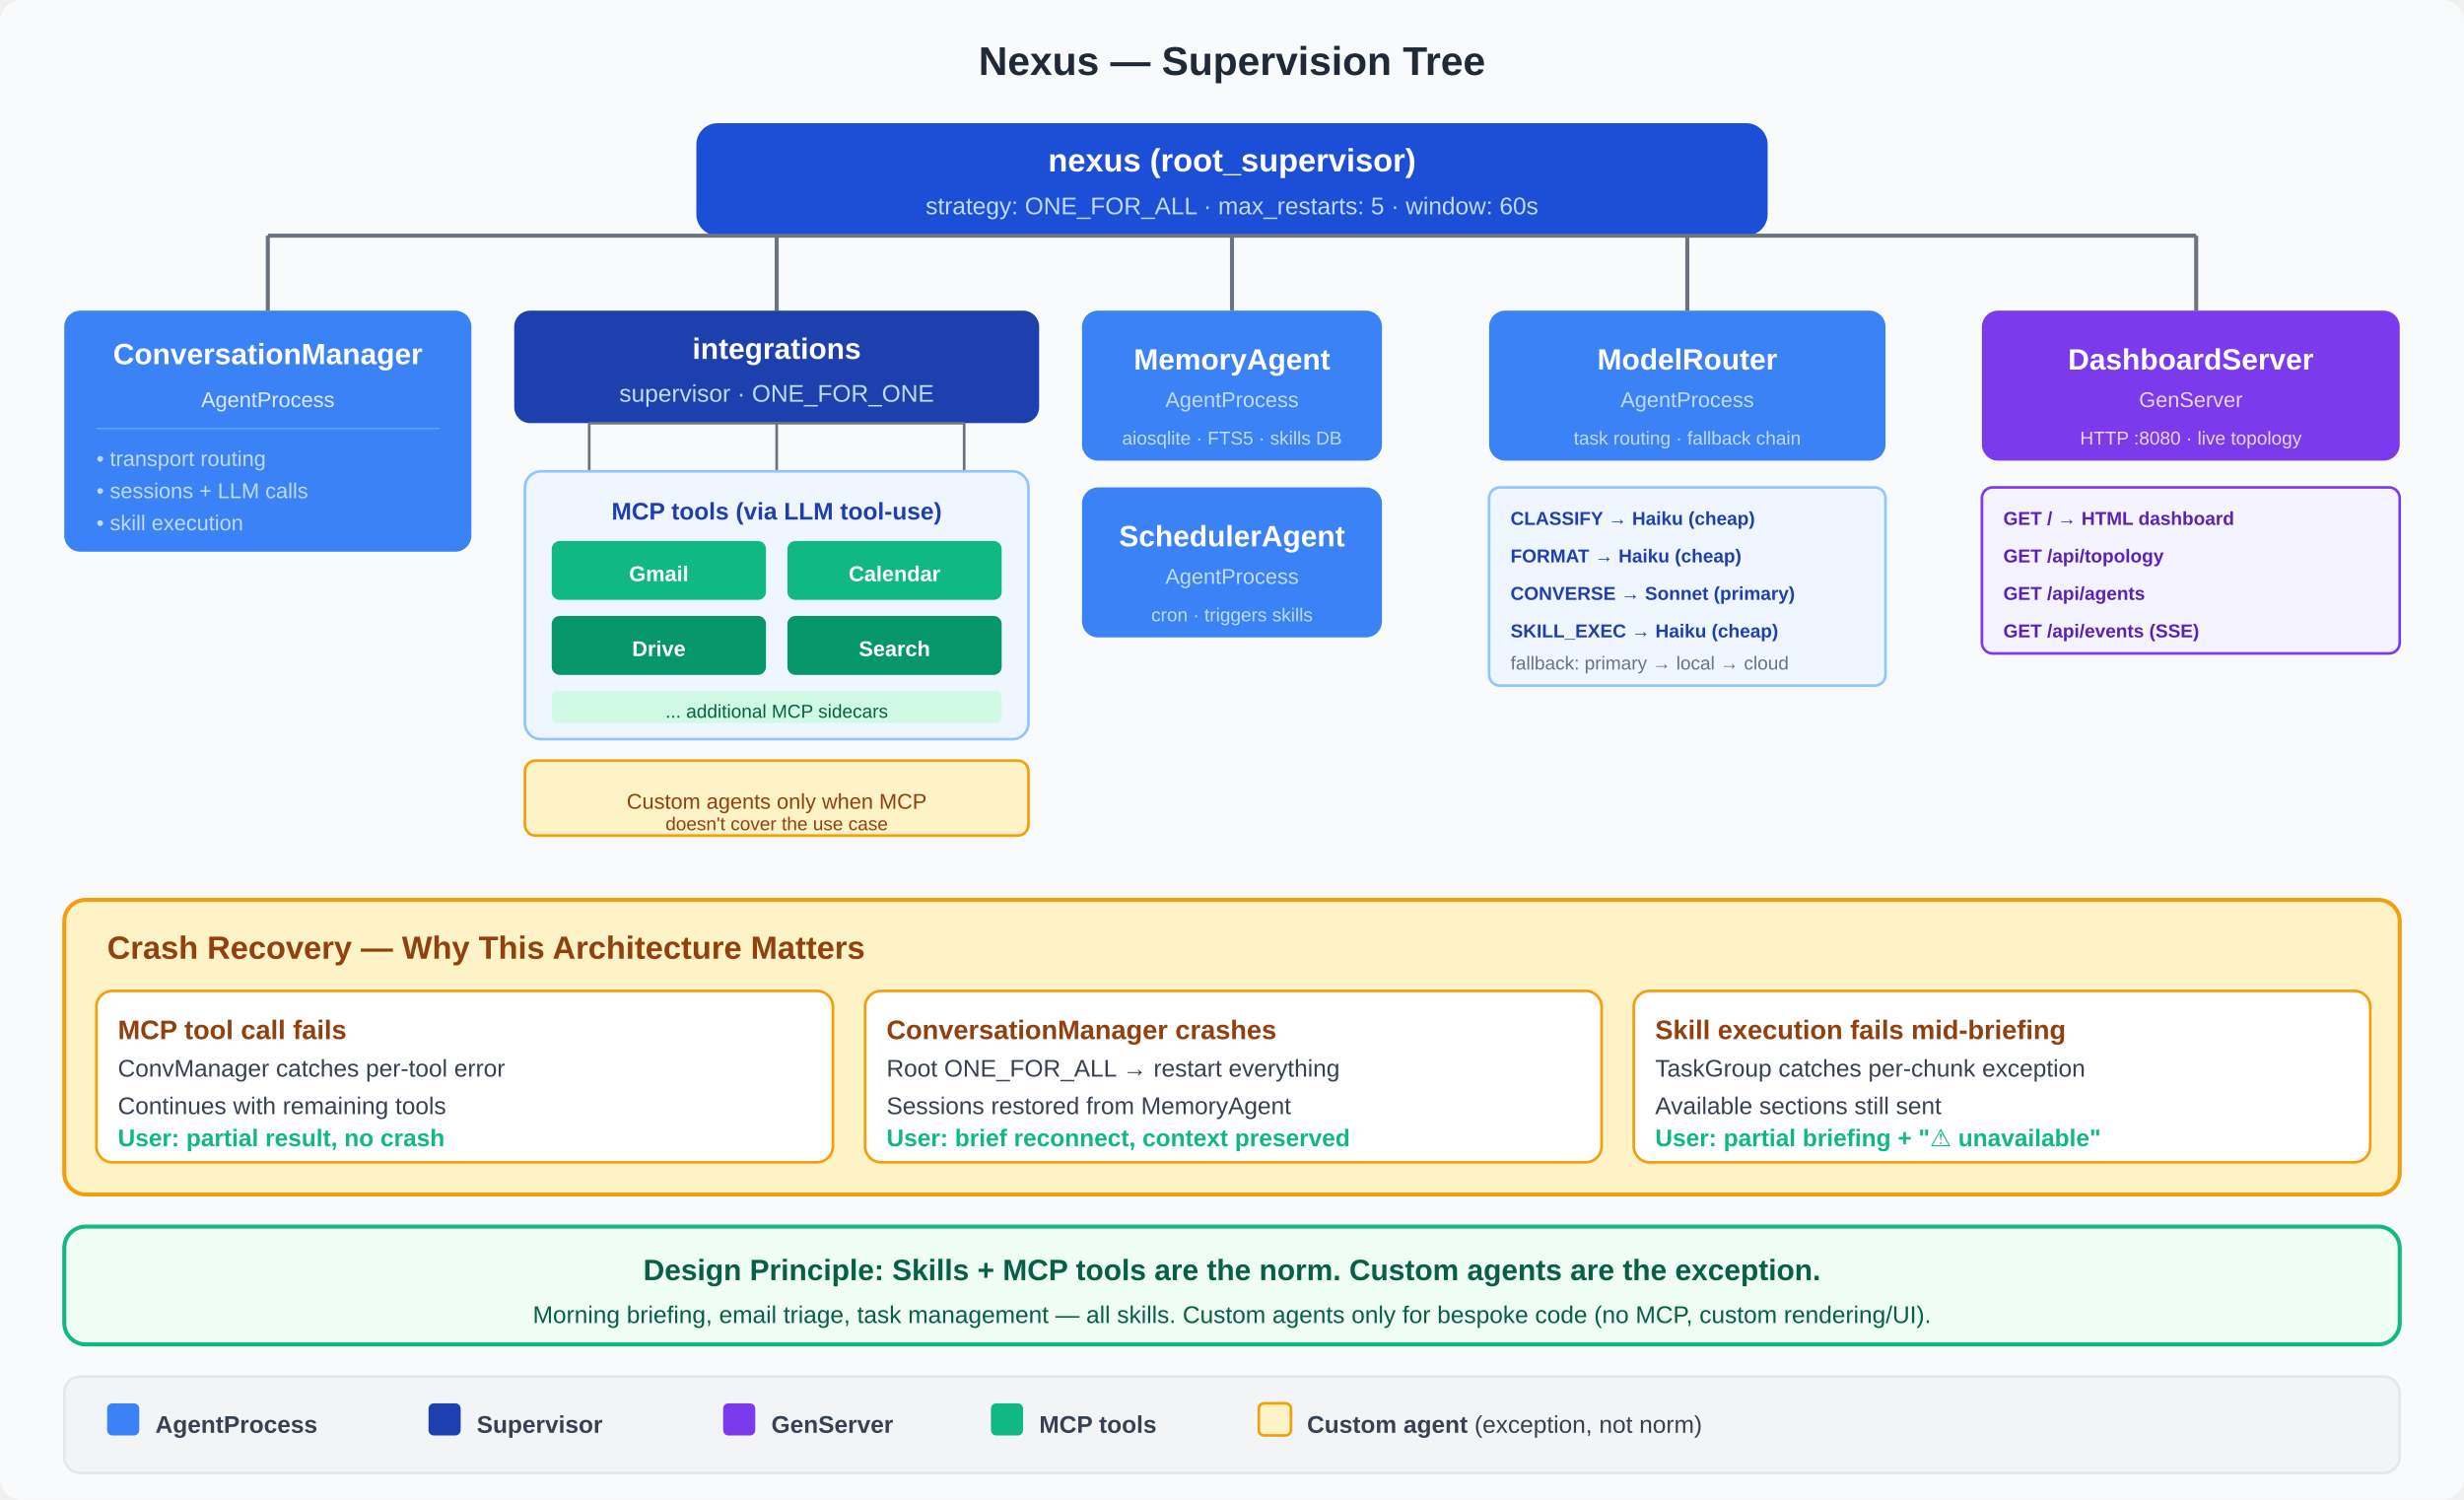
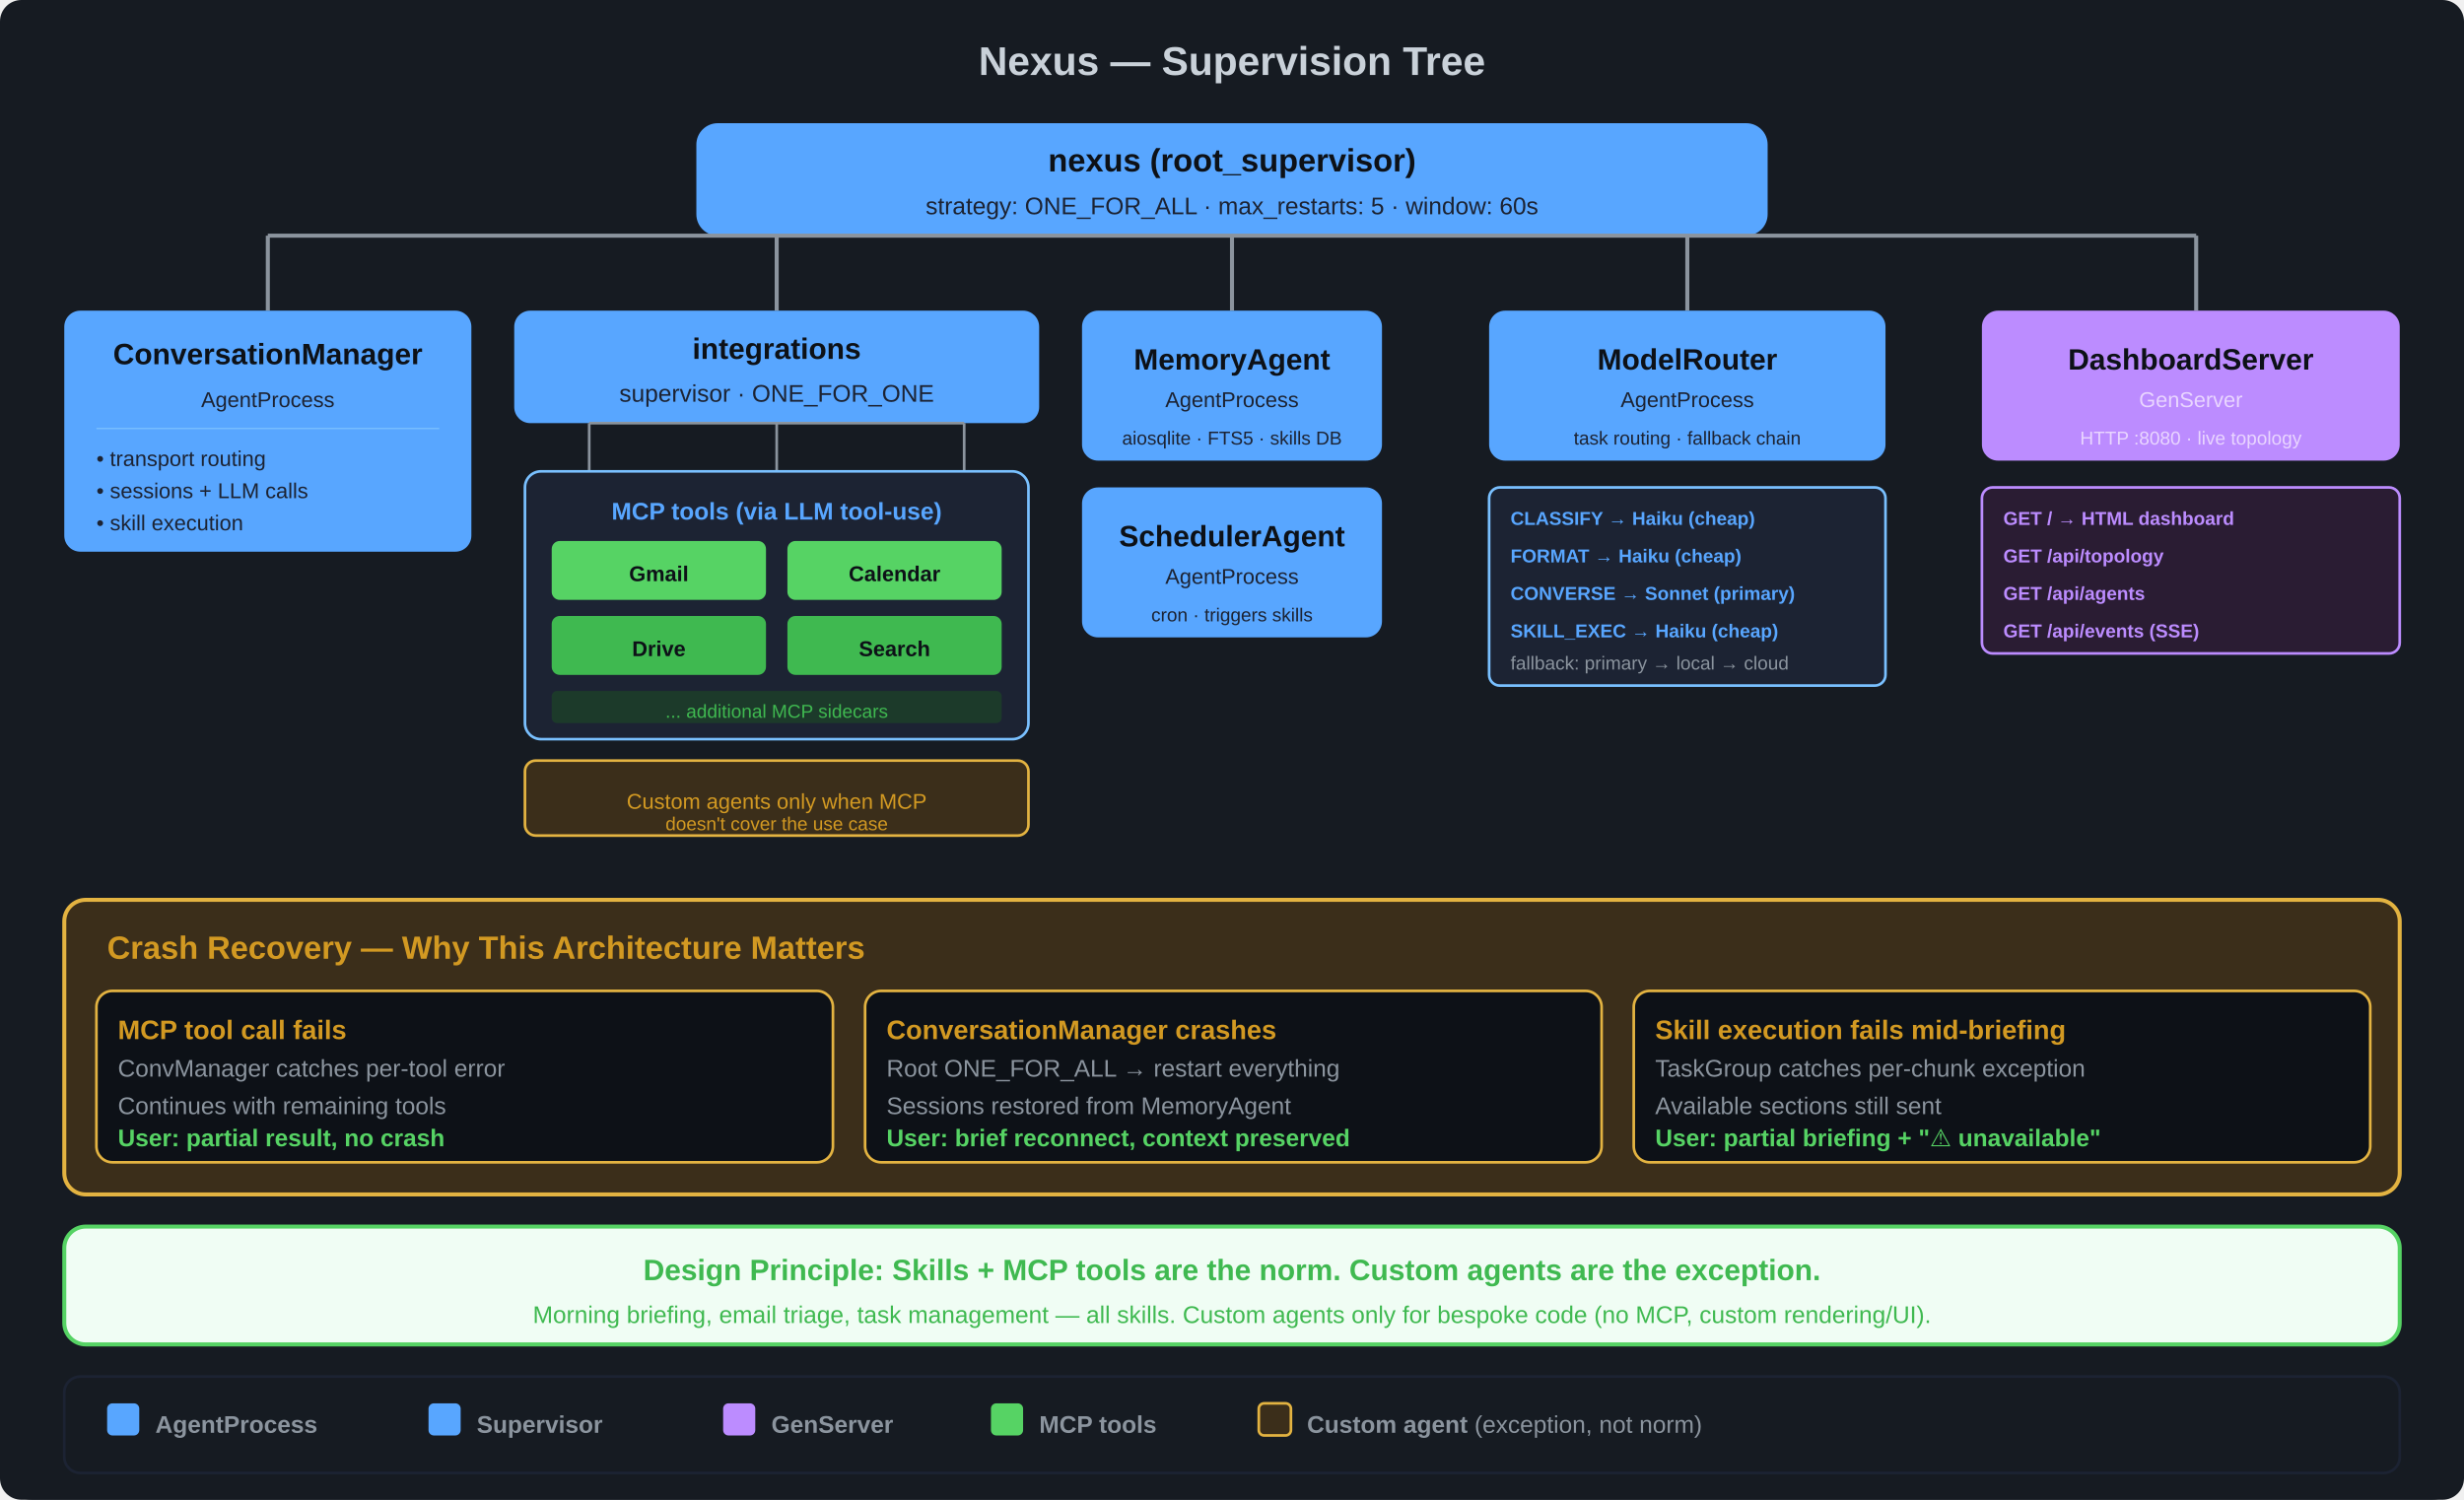
<svg xmlns="http://www.w3.org/2000/svg" viewBox="0 0 920 560" font-family="Arial, Helvetica, sans-serif">
  <defs>
    <marker id="arr" markerWidth="7" markerHeight="5" refX="7" refY="2.5" orient="auto">
-       <path d="M0,0 L7,2.5 L0,5 Z" fill="#6B7280" />
+       <path d="M0,0 L7,2.5 L0,5 Z" fill="#8b949e" />
    </marker>
  </defs>
-   <rect width="920" height="560" fill="#F9FAFB" rx="8" />
-   <text x="460" y="28" text-anchor="middle" font-size="15" font-weight="700" fill="#1F2937">Nexus — Supervision Tree</text>
-   <rect x="260" y="46" width="400" height="42" rx="8" fill="#1D4ED8" />
-   <text x="460" y="64" text-anchor="middle" font-size="12" font-weight="700" fill="#FFFFFF">nexus (root_supervisor)</text>
-   <text x="460" y="80" text-anchor="middle" font-size="9" fill="#BFDBFE">strategy: ONE_FOR_ALL · max_restarts: 5 · window: 60s</text>
-   <line x1="100" y1="88" x2="820" y2="88" stroke="#6B7280" stroke-width="1.5" />
-   <line x1="100" y1="88" x2="100" y2="116" stroke="#6B7280" stroke-width="1.5" />
-   <line x1="290" y1="88" x2="290" y2="116" stroke="#6B7280" stroke-width="1.5" />
-   <line x1="460" y1="88" x2="460" y2="116" stroke="#6B7280" stroke-width="1.5" />
-   <line x1="630" y1="88" x2="630" y2="116" stroke="#6B7280" stroke-width="1.5" />
-   <line x1="820" y1="88" x2="820" y2="116" stroke="#6B7280" stroke-width="1.5" />
-   <rect x="24" y="116" width="152" height="90" rx="6" fill="#3B82F6" />
-   <text x="100" y="136" text-anchor="middle" font-size="11" font-weight="700" fill="#FFFFFF">ConversationManager</text>
-   <text x="100" y="152" text-anchor="middle" font-size="8" fill="#DBEAFE">AgentProcess</text>
-   <line x1="36" y1="160" x2="164" y2="160" stroke="#60A5FA" stroke-width="0.5" />
-   <text x="36" y="174" font-size="8" fill="#BFDBFE">• transport routing</text>
-   <text x="36" y="186" font-size="8" fill="#BFDBFE">• sessions + LLM calls</text>
-   <text x="36" y="198" font-size="8" fill="#BFDBFE">• skill execution</text>
-   <rect x="192" y="116" width="196" height="42" rx="6" fill="#1E40AF" />
-   <text x="290" y="134" text-anchor="middle" font-size="11" font-weight="700" fill="#FFFFFF">integrations</text>
-   <text x="290" y="150" text-anchor="middle" font-size="9" fill="#BFDBFE">supervisor · ONE_FOR_ONE</text>
-   <line x1="220" y1="158" x2="220" y2="176" stroke="#6B7280" stroke-width="1" />
-   <line x1="290" y1="158" x2="290" y2="176" stroke="#6B7280" stroke-width="1" />
-   <line x1="360" y1="158" x2="360" y2="176" stroke="#6B7280" stroke-width="1" />
-   <line x1="220" y1="158" x2="360" y2="158" stroke="#6B7280" stroke-width="1" />
-   <rect x="196" y="176" width="188" height="100" rx="6" fill="#EFF6FF" stroke="#93C5FD" stroke-width="1" />
-   <text x="290" y="194" text-anchor="middle" font-size="9" font-weight="600" fill="#1E40AF">MCP tools (via LLM tool-use)</text>
-   <rect x="206" y="202" width="80" height="22" rx="3" fill="#10B981" />
-   <text x="246" y="217" text-anchor="middle" font-size="8" font-weight="600" fill="#FFFFFF">Gmail</text>
-   <rect x="294" y="202" width="80" height="22" rx="3" fill="#10B981" />
-   <text x="334" y="217" text-anchor="middle" font-size="8" font-weight="600" fill="#FFFFFF">Calendar</text>
-   <rect x="206" y="230" width="80" height="22" rx="3" fill="#059669" />
-   <text x="246" y="245" text-anchor="middle" font-size="8" font-weight="600" fill="#FFFFFF">Drive</text>
-   <rect x="294" y="230" width="80" height="22" rx="3" fill="#059669" />
-   <text x="334" y="245" text-anchor="middle" font-size="8" font-weight="600" fill="#FFFFFF">Search</text>
-   <rect x="206" y="258" width="168" height="12" rx="2" fill="#D1FAE5" />
-   <text x="290" y="268" text-anchor="middle" font-size="7" fill="#065F46">... additional MCP sidecars</text>
-   <rect x="196" y="284" width="188" height="28" rx="4" fill="#FEF3C7" stroke="#F59E0B" stroke-width="1" />
-   <text x="290" y="302" text-anchor="middle" font-size="8" fill="#92400E">Custom agents only when MCP</text>
-   <text x="290" y="310" text-anchor="middle" font-size="7" fill="#92400E">doesn't cover the use case</text>
-   <rect x="404" y="116" width="112" height="56" rx="6" fill="#3B82F6" />
-   <text x="460" y="138" text-anchor="middle" font-size="11" font-weight="700" fill="#FFFFFF">MemoryAgent</text>
-   <text x="460" y="152" text-anchor="middle" font-size="8" fill="#BFDBFE">AgentProcess</text>
-   <text x="460" y="166" text-anchor="middle" font-size="7" fill="#BFDBFE">aiosqlite · FTS5 · skills DB</text>
-   <rect x="404" y="182" width="112" height="56" rx="6" fill="#3B82F6" />
-   <text x="460" y="204" text-anchor="middle" font-size="11" font-weight="700" fill="#FFFFFF">SchedulerAgent</text>
-   <text x="460" y="218" text-anchor="middle" font-size="8" fill="#BFDBFE">AgentProcess</text>
-   <text x="460" y="232" text-anchor="middle" font-size="7" fill="#BFDBFE">cron · triggers skills</text>
-   <rect x="556" y="116" width="148" height="56" rx="6" fill="#3B82F6" />
-   <text x="630" y="138" text-anchor="middle" font-size="11" font-weight="700" fill="#FFFFFF">ModelRouter</text>
-   <text x="630" y="152" text-anchor="middle" font-size="8" fill="#BFDBFE">AgentProcess</text>
-   <text x="630" y="166" text-anchor="middle" font-size="7" fill="#BFDBFE">task routing · fallback chain</text>
-   <rect x="556" y="182" width="148" height="74" rx="4" fill="#EFF6FF" stroke="#93C5FD" stroke-width="1" />
-   <text x="564" y="196" font-size="7" fill="#1E40AF" font-weight="600">CLASSIFY → Haiku (cheap)</text>
-   <text x="564" y="210" font-size="7" fill="#1E40AF" font-weight="600">FORMAT → Haiku (cheap)</text>
-   <text x="564" y="224" font-size="7" fill="#1E40AF" font-weight="600">CONVERSE → Sonnet (primary)</text>
-   <text x="564" y="238" font-size="7" fill="#1E40AF" font-weight="600">SKILL_EXEC → Haiku (cheap)</text>
-   <text x="564" y="250" font-size="7" fill="#6B7280">fallback: primary → local → cloud</text>
-   <rect x="740" y="116" width="156" height="56" rx="6" fill="#7C3AED" />
-   <text x="818" y="138" text-anchor="middle" font-size="11" font-weight="700" fill="#FFFFFF">DashboardServer</text>
+   <rect width="920" height="560" rx="12" fill="#161b22" />
+   <rect width="920" height="560" fill="#161b22" rx="8" />
+   <text x="460" y="28" text-anchor="middle" font-size="15" font-weight="700" fill="#c9d1d9">Nexus — Supervision Tree</text>
+   <rect x="260" y="46" width="400" height="42" rx="8" fill="#58a6ff" />
+   <text x="460" y="64" text-anchor="middle" font-size="12" font-weight="700" fill="#0d1117">nexus (root_supervisor)</text>
+   <text x="460" y="80" text-anchor="middle" font-size="9" fill="#1c2333">strategy: ONE_FOR_ALL · max_restarts: 5 · window: 60s</text>
+   <line x1="100" y1="88" x2="820" y2="88" stroke="#8b949e" stroke-width="1.5" />
+   <line x1="100" y1="88" x2="100" y2="116" stroke="#8b949e" stroke-width="1.5" />
+   <line x1="290" y1="88" x2="290" y2="116" stroke="#8b949e" stroke-width="1.5" />
+   <line x1="460" y1="88" x2="460" y2="116" stroke="#8b949e" stroke-width="1.5" />
+   <line x1="630" y1="88" x2="630" y2="116" stroke="#8b949e" stroke-width="1.5" />
+   <line x1="820" y1="88" x2="820" y2="116" stroke="#8b949e" stroke-width="1.5" />
+   <rect x="24" y="116" width="152" height="90" rx="6" fill="#58a6ff" />
+   <text x="100" y="136" text-anchor="middle" font-size="11" font-weight="700" fill="#0d1117">ConversationManager</text>
+   <text x="100" y="152" text-anchor="middle" font-size="8" fill="#1c2333">AgentProcess</text>
+   <line x1="36" y1="160" x2="164" y2="160" stroke="#79c0ff" stroke-width="0.5" />
+   <text x="36" y="174" font-size="8" fill="#1c2333">• transport routing</text>
+   <text x="36" y="186" font-size="8" fill="#1c2333">• sessions + LLM calls</text>
+   <text x="36" y="198" font-size="8" fill="#1c2333">• skill execution</text>
+   <rect x="192" y="116" width="196" height="42" rx="6" fill="#58a6ff" />
+   <text x="290" y="134" text-anchor="middle" font-size="11" font-weight="700" fill="#0d1117">integrations</text>
+   <text x="290" y="150" text-anchor="middle" font-size="9" fill="#1c2333">supervisor · ONE_FOR_ONE</text>
+   <line x1="220" y1="158" x2="220" y2="176" stroke="#8b949e" stroke-width="1" />
+   <line x1="290" y1="158" x2="290" y2="176" stroke="#8b949e" stroke-width="1" />
+   <line x1="360" y1="158" x2="360" y2="176" stroke="#8b949e" stroke-width="1" />
+   <line x1="220" y1="158" x2="360" y2="158" stroke="#8b949e" stroke-width="1" />
+   <rect x="196" y="176" width="188" height="100" rx="6" fill="#1c2333" stroke="#79c0ff" stroke-width="1" />
+   <text x="290" y="194" text-anchor="middle" font-size="9" font-weight="600" fill="#58a6ff">MCP tools (via LLM tool-use)</text>
+   <rect x="206" y="202" width="80" height="22" rx="3" fill="#56d364" />
+   <text x="246" y="217" text-anchor="middle" font-size="8" font-weight="600" fill="#0d1117">Gmail</text>
+   <rect x="294" y="202" width="80" height="22" rx="3" fill="#56d364" />
+   <text x="334" y="217" text-anchor="middle" font-size="8" font-weight="600" fill="#0d1117">Calendar</text>
+   <rect x="206" y="230" width="80" height="22" rx="3" fill="#3fb950" />
+   <text x="246" y="245" text-anchor="middle" font-size="8" font-weight="600" fill="#0d1117">Drive</text>
+   <rect x="294" y="230" width="80" height="22" rx="3" fill="#3fb950" />
+   <text x="334" y="245" text-anchor="middle" font-size="8" font-weight="600" fill="#0d1117">Search</text>
+   <rect x="206" y="258" width="168" height="12" rx="2" fill="#1c3a2a" />
+   <text x="290" y="268" text-anchor="middle" font-size="7" fill="#3fb950">... additional MCP sidecars</text>
+   <rect x="196" y="284" width="188" height="28" rx="4" fill="#3b2e1a" stroke="#e3b341" stroke-width="1" />
+   <text x="290" y="302" text-anchor="middle" font-size="8" fill="#d29922">Custom agents only when MCP</text>
+   <text x="290" y="310" text-anchor="middle" font-size="7" fill="#d29922">doesn't cover the use case</text>
+   <rect x="404" y="116" width="112" height="56" rx="6" fill="#58a6ff" />
+   <text x="460" y="138" text-anchor="middle" font-size="11" font-weight="700" fill="#0d1117">MemoryAgent</text>
+   <text x="460" y="152" text-anchor="middle" font-size="8" fill="#1c2333">AgentProcess</text>
+   <text x="460" y="166" text-anchor="middle" font-size="7" fill="#1c2333">aiosqlite · FTS5 · skills DB</text>
+   <rect x="404" y="182" width="112" height="56" rx="6" fill="#58a6ff" />
+   <text x="460" y="204" text-anchor="middle" font-size="11" font-weight="700" fill="#0d1117">SchedulerAgent</text>
+   <text x="460" y="218" text-anchor="middle" font-size="8" fill="#1c2333">AgentProcess</text>
+   <text x="460" y="232" text-anchor="middle" font-size="7" fill="#1c2333">cron · triggers skills</text>
+   <rect x="556" y="116" width="148" height="56" rx="6" fill="#58a6ff" />
+   <text x="630" y="138" text-anchor="middle" font-size="11" font-weight="700" fill="#0d1117">ModelRouter</text>
+   <text x="630" y="152" text-anchor="middle" font-size="8" fill="#1c2333">AgentProcess</text>
+   <text x="630" y="166" text-anchor="middle" font-size="7" fill="#1c2333">task routing · fallback chain</text>
+   <rect x="556" y="182" width="148" height="74" rx="4" fill="#1c2333" stroke="#79c0ff" stroke-width="1" />
+   <text x="564" y="196" font-size="7" fill="#58a6ff" font-weight="600">CLASSIFY → Haiku (cheap)</text>
+   <text x="564" y="210" font-size="7" fill="#58a6ff" font-weight="600">FORMAT → Haiku (cheap)</text>
+   <text x="564" y="224" font-size="7" fill="#58a6ff" font-weight="600">CONVERSE → Sonnet (primary)</text>
+   <text x="564" y="238" font-size="7" fill="#58a6ff" font-weight="600">SKILL_EXEC → Haiku (cheap)</text>
+   <text x="564" y="250" font-size="7" fill="#8b949e">fallback: primary → local → cloud</text>
+   <rect x="740" y="116" width="156" height="56" rx="6" fill="#bc8cff" />
+   <text x="818" y="138" text-anchor="middle" font-size="11" font-weight="700" fill="#0d1117">DashboardServer</text>
  <text x="818" y="152" text-anchor="middle" font-size="8" fill="#E9D5FF">GenServer</text>
  <text x="818" y="166" text-anchor="middle" font-size="7" fill="#E9D5FF">HTTP :8080 · live topology</text>
-   <rect x="740" y="182" width="156" height="62" rx="4" fill="#F5F3FF" stroke="#7C3AED" stroke-width="1" />
-   <text x="748" y="196" font-size="7" fill="#5B21B6" font-weight="600">GET / → HTML dashboard</text>
-   <text x="748" y="210" font-size="7" fill="#5B21B6" font-weight="600">GET /api/topology</text>
-   <text x="748" y="224" font-size="7" fill="#5B21B6" font-weight="600">GET /api/agents</text>
-   <text x="748" y="238" font-size="7" fill="#5B21B6" font-weight="600">GET /api/events (SSE)</text>
-   <rect x="24" y="336" width="872" height="110" rx="8" fill="#FEF3C7" stroke="#F59E0B" stroke-width="1.5" />
-   <text x="40" y="358" font-size="12" font-weight="700" fill="#92400E">Crash Recovery — Why This Architecture Matters</text>
-   <rect x="36" y="370" width="275" height="64" rx="6" fill="#FFFFFF" stroke="#F59E0B" stroke-width="1" />
-   <text x="44" y="388" font-size="10" font-weight="700" fill="#92400E">MCP tool call fails</text>
-   <text x="44" y="402" font-size="9" fill="#374151">ConvManager catches per-tool error</text>
-   <text x="44" y="416" font-size="9" fill="#374151">Continues with remaining tools</text>
-   <text x="44" y="428" font-size="9" fill="#10B981" font-weight="600">User: partial result, no crash</text>
-   <rect x="323" y="370" width="275" height="64" rx="6" fill="#FFFFFF" stroke="#F59E0B" stroke-width="1" />
-   <text x="331" y="388" font-size="10" font-weight="700" fill="#92400E">ConversationManager crashes</text>
-   <text x="331" y="402" font-size="9" fill="#374151">Root ONE_FOR_ALL → restart everything</text>
-   <text x="331" y="416" font-size="9" fill="#374151">Sessions restored from MemoryAgent</text>
-   <text x="331" y="428" font-size="9" fill="#10B981" font-weight="600">User: brief reconnect, context preserved</text>
-   <rect x="610" y="370" width="275" height="64" rx="6" fill="#FFFFFF" stroke="#F59E0B" stroke-width="1" />
-   <text x="618" y="388" font-size="10" font-weight="700" fill="#92400E">Skill execution fails mid-briefing</text>
-   <text x="618" y="402" font-size="9" fill="#374151">TaskGroup catches per-chunk exception</text>
-   <text x="618" y="416" font-size="9" fill="#374151">Available sections still sent</text>
-   <text x="618" y="428" font-size="9" fill="#10B981" font-weight="600">User: partial briefing + "⚠ unavailable"</text>
-   <rect x="24" y="458" width="872" height="44" rx="8" fill="#F0FDF4" stroke="#10B981" stroke-width="1.5" />
-   <text x="460" y="478" text-anchor="middle" font-size="11" font-weight="700" fill="#065F46">Design Principle: Skills + MCP tools are the norm. Custom agents are the exception.</text>
-   <text x="460" y="494" text-anchor="middle" font-size="9" fill="#065F46">Morning briefing, email triage, task management — all skills. Custom agents only for bespoke code (no MCP, custom rendering/UI).</text>
-   <rect x="24" y="514" width="872" height="36" rx="6" fill="#F3F4F6" stroke="#E5E7EB" stroke-width="1" />
-   <rect x="40" y="524" width="12" height="12" rx="2" fill="#3B82F6" />
-   <text x="58" y="535" font-size="9" fill="#374151">
+   <rect x="740" y="182" width="156" height="62" rx="4" fill="#2a1c33" stroke="#bc8cff" stroke-width="1" />
+   <text x="748" y="196" font-size="7" fill="#bc8cff" font-weight="600">GET / → HTML dashboard</text>
+   <text x="748" y="210" font-size="7" fill="#bc8cff" font-weight="600">GET /api/topology</text>
+   <text x="748" y="224" font-size="7" fill="#bc8cff" font-weight="600">GET /api/agents</text>
+   <text x="748" y="238" font-size="7" fill="#bc8cff" font-weight="600">GET /api/events (SSE)</text>
+   <rect x="24" y="336" width="872" height="110" rx="8" fill="#3b2e1a" stroke="#e3b341" stroke-width="1.5" />
+   <text x="40" y="358" font-size="12" font-weight="700" fill="#d29922">Crash Recovery — Why This Architecture Matters</text>
+   <rect x="36" y="370" width="275" height="64" rx="6" fill="#0d1117" stroke="#e3b341" stroke-width="1" />
+   <text x="44" y="388" font-size="10" font-weight="700" fill="#d29922">MCP tool call fails</text>
+   <text x="44" y="402" font-size="9" fill="#8b949e">ConvManager catches per-tool error</text>
+   <text x="44" y="416" font-size="9" fill="#8b949e">Continues with remaining tools</text>
+   <text x="44" y="428" font-size="9" fill="#56d364" font-weight="600">User: partial result, no crash</text>
+   <rect x="323" y="370" width="275" height="64" rx="6" fill="#0d1117" stroke="#e3b341" stroke-width="1" />
+   <text x="331" y="388" font-size="10" font-weight="700" fill="#d29922">ConversationManager crashes</text>
+   <text x="331" y="402" font-size="9" fill="#8b949e">Root ONE_FOR_ALL → restart everything</text>
+   <text x="331" y="416" font-size="9" fill="#8b949e">Sessions restored from MemoryAgent</text>
+   <text x="331" y="428" font-size="9" fill="#56d364" font-weight="600">User: brief reconnect, context preserved</text>
+   <rect x="610" y="370" width="275" height="64" rx="6" fill="#0d1117" stroke="#e3b341" stroke-width="1" />
+   <text x="618" y="388" font-size="10" font-weight="700" fill="#d29922">Skill execution fails mid-briefing</text>
+   <text x="618" y="402" font-size="9" fill="#8b949e">TaskGroup catches per-chunk exception</text>
+   <text x="618" y="416" font-size="9" fill="#8b949e">Available sections still sent</text>
+   <text x="618" y="428" font-size="9" fill="#56d364" font-weight="600">User: partial briefing + "⚠ unavailable"</text>
+   <rect x="24" y="458" width="872" height="44" rx="8" fill="#F0FDF4" stroke="#56d364" stroke-width="1.5" />
+   <text x="460" y="478" text-anchor="middle" font-size="11" font-weight="700" fill="#3fb950">Design Principle: Skills + MCP tools are the norm. Custom agents are the exception.</text>
+   <text x="460" y="494" text-anchor="middle" font-size="9" fill="#3fb950">Morning briefing, email triage, task management — all skills. Custom agents only for bespoke code (no MCP, custom rendering/UI).</text>
+   <rect x="24" y="514" width="872" height="36" rx="6" fill="#161b22" stroke="#1c2333" stroke-width="1" />
+   <rect x="40" y="524" width="12" height="12" rx="2" fill="#58a6ff" />
+   <text x="58" y="535" font-size="9" fill="#8b949e">
    <tspan font-weight="600">AgentProcess</tspan>
  </text>
-   <rect x="160" y="524" width="12" height="12" rx="2" fill="#1E40AF" />
-   <text x="178" y="535" font-size="9" fill="#374151">
+   <rect x="160" y="524" width="12" height="12" rx="2" fill="#58a6ff" />
+   <text x="178" y="535" font-size="9" fill="#8b949e">
    <tspan font-weight="600">Supervisor</tspan>
  </text>
-   <rect x="270" y="524" width="12" height="12" rx="2" fill="#7C3AED" />
-   <text x="288" y="535" font-size="9" fill="#374151">
+   <rect x="270" y="524" width="12" height="12" rx="2" fill="#bc8cff" />
+   <text x="288" y="535" font-size="9" fill="#8b949e">
    <tspan font-weight="600">GenServer</tspan>
  </text>
-   <rect x="370" y="524" width="12" height="12" rx="2" fill="#10B981" />
-   <text x="388" y="535" font-size="9" fill="#374151">
+   <rect x="370" y="524" width="12" height="12" rx="2" fill="#56d364" />
+   <text x="388" y="535" font-size="9" fill="#8b949e">
    <tspan font-weight="600">MCP tools</tspan>
  </text>
-   <rect x="470" y="524" width="12" height="12" rx="2" fill="#FEF3C7" stroke="#F59E0B" stroke-width="1" />
-   <text x="488" y="535" font-size="9" fill="#374151">
+   <rect x="470" y="524" width="12" height="12" rx="2" fill="#3b2e1a" stroke="#e3b341" stroke-width="1" />
+   <text x="488" y="535" font-size="9" fill="#8b949e">
    <tspan font-weight="600">Custom agent</tspan> (exception, not norm)</text>
</svg>
